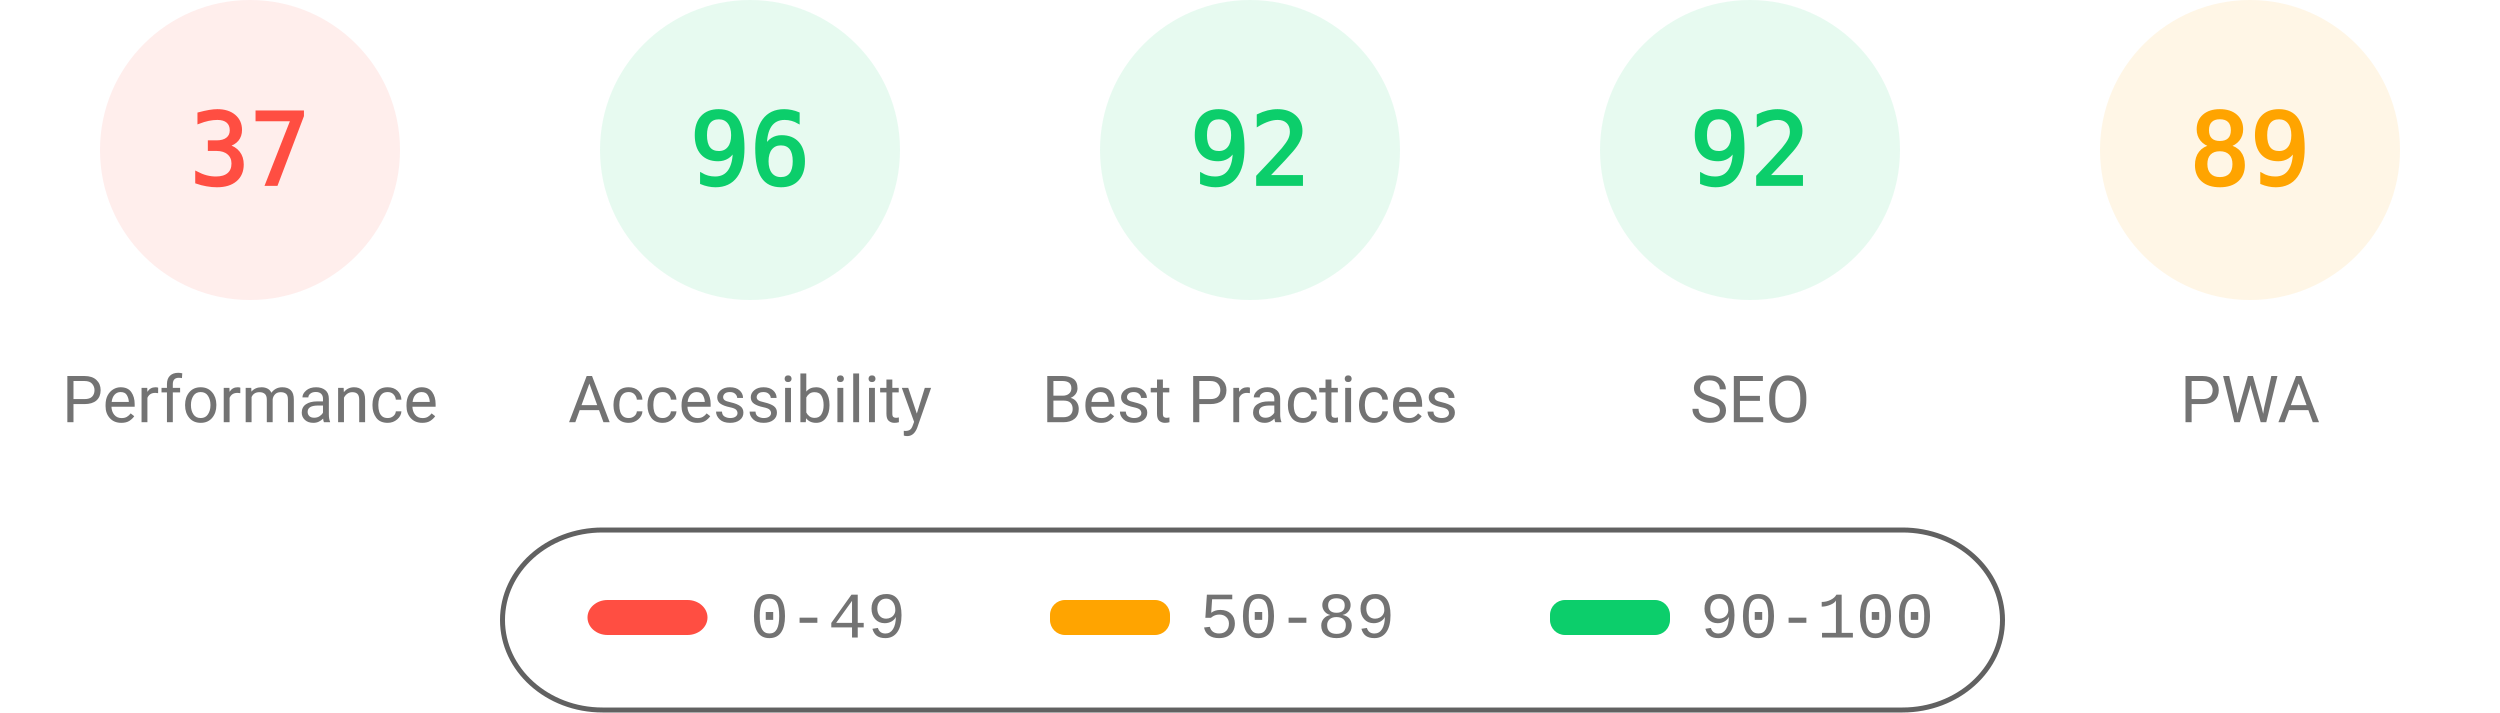
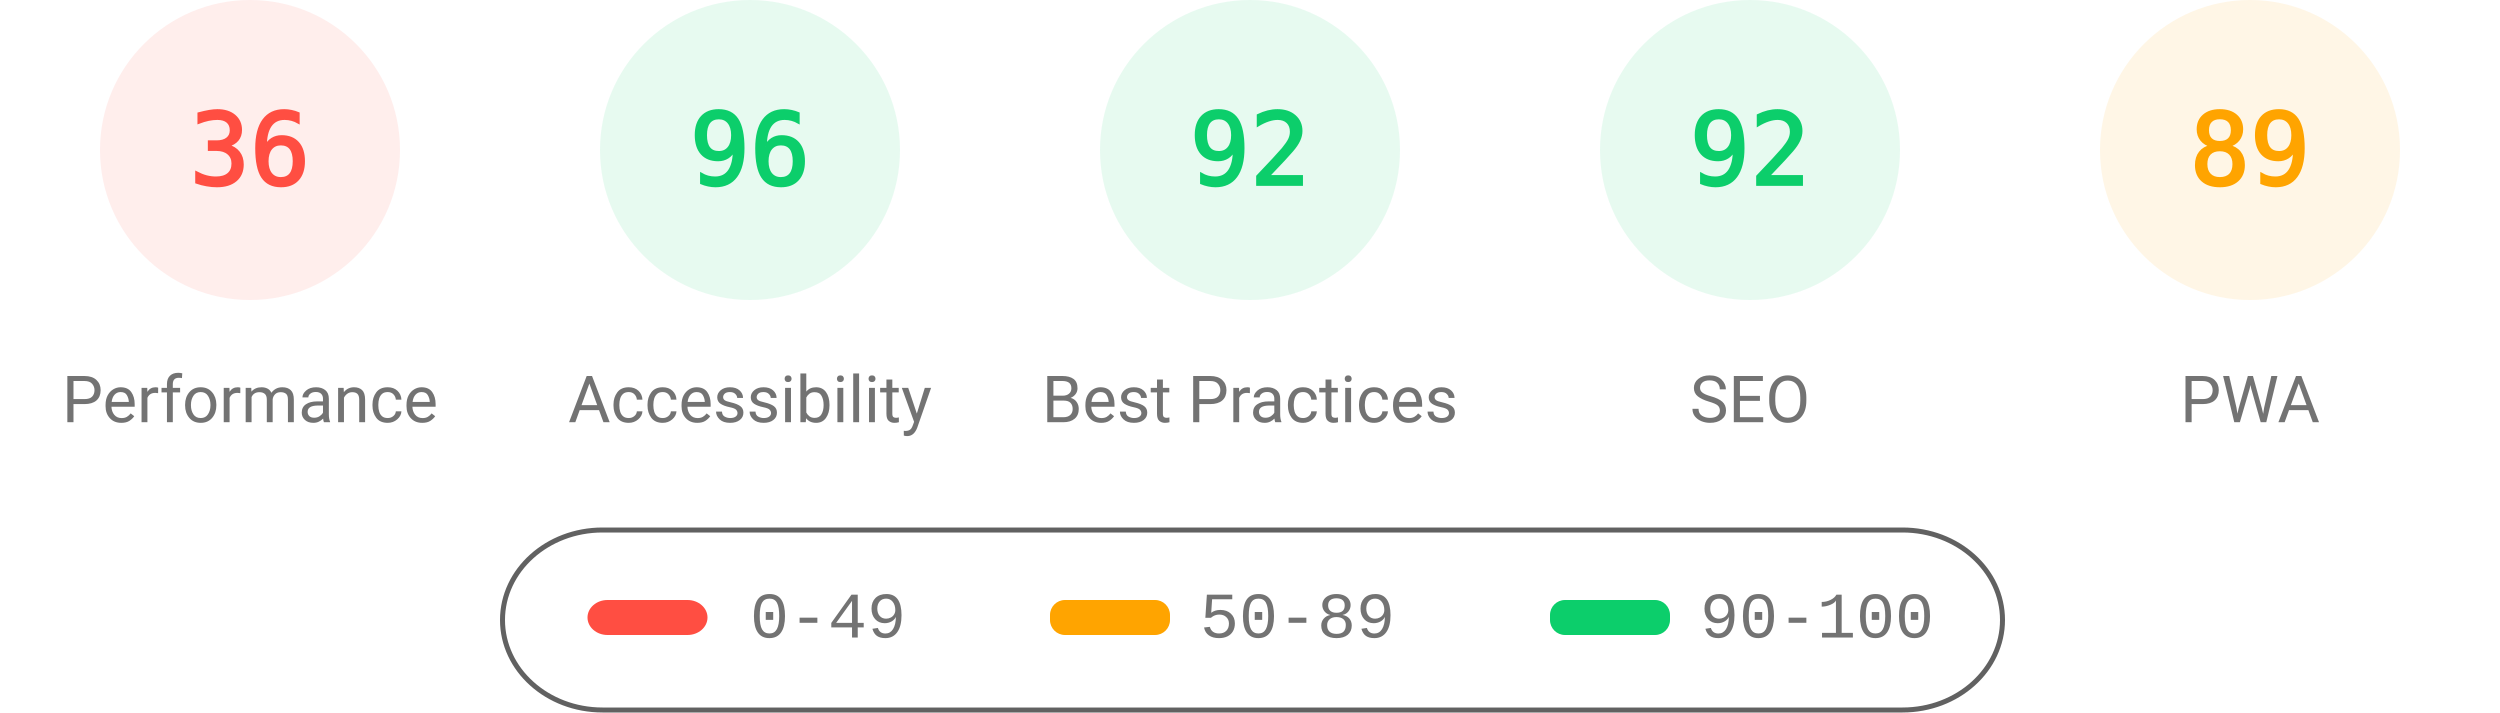
<svg xmlns="http://www.w3.org/2000/svg" fill="none" width="1000" height="285">
  <style>.gauge-base{opacity:.1}.gauge-arc{fill:none;animation-delay:250ms;stroke-linecap:round;transform:rotate(-90deg);transform-origin:100px 60px;animation:load-gauge 1s ease forwards}.guage-text{font-size:40px;font-family:monospace;text-align:center}.guage-red{color:#ff4e42;fill:#ff4e42;stroke:#ff4e42}.guage-orange{color:#ffa400;fill:#ffa400;stroke:#ffa400}.guage-green{color:#0cce6b;fill:#0cce6b;stroke:#0cce6b}.guage-undefined{color:#5c5c5c;fill:#5c5c5c;stroke:#5c5c5c}.guage-title{color:#737373;fill:#737373;stroke:none;font-size:26px;line-height:26px;font-family:Roboto,Halvetica,Arial,sans-serif}@keyframes load-gauge{from{stroke-dasharray:0 352.858}}</style>
  <svg class="guage-div guage-perf guage-red" viewBox="0 0 200 200" width="200" height="200">
    <circle class="gauge-base" r="56" cx="100" cy="60" stroke-width="8" />
-     <circle class="gauge-arc guage-arc-1" r="56" cx="100" cy="60" stroke-width="8" style="stroke-dasharray:130.187,351.858" />
-     <text class="guage-text" x="100" y="60" alignment-baseline="central" dominant-baseline="central" text-anchor="middle">37</text>
+     <circle class="gauge-arc guage-arc-1" r="56" cx="100" cy="60" stroke-width="8" style="stroke-dasharray:126.669,351.858" />
+     <text class="guage-text" x="100" y="60" alignment-baseline="central" dominant-baseline="central" text-anchor="middle">36</text>
    <text class="guage-title" x="100" y="160" alignment-baseline="central" dominant-baseline="central" text-anchor="middle">Performance</text>
  </svg>
  <svg class="guage-div guage-acc guage-green" viewBox="0 0 200 200" width="200" height="200" x="200">
    <circle class="gauge-base" r="56" cx="100" cy="60" stroke-width="8" />
    <circle class="gauge-arc guage-arc-2" r="56" cx="100" cy="60" stroke-width="8" style="stroke-dasharray:337.784,351.858" />
    <text class="guage-text" x="100" y="60" alignment-baseline="central" dominant-baseline="central" text-anchor="middle">96</text>
    <text class="guage-title" x="100" y="160" alignment-baseline="central" dominant-baseline="central" text-anchor="middle">Accessibility</text>
  </svg>
  <svg class="guage-div guage-best guage-green" viewBox="0 0 200 200" width="200" height="200" x="400">
    <circle class="gauge-base" r="56" cx="100" cy="60" stroke-width="8" />
    <circle class="gauge-arc guage-arc-3" r="56" cx="100" cy="60" stroke-width="8" style="stroke-dasharray:323.709,351.858" />
    <text class="guage-text" x="100" y="60" alignment-baseline="central" dominant-baseline="central" text-anchor="middle">92</text>
    <text class="guage-title" x="100" y="160" alignment-baseline="central" dominant-baseline="central" text-anchor="middle">Best Practices</text>
  </svg>
  <svg class="guage-div guage-seo guage-green" viewBox="0 0 200 200" width="200" height="200" x="600">
    <circle class="gauge-base" r="56" cx="100" cy="60" stroke-width="8" />
    <circle class="gauge-arc guage-arc-4" r="56" cx="100" cy="60" stroke-width="8" style="stroke-dasharray:323.709,351.858" />
    <text class="guage-text" x="100" y="60" alignment-baseline="central" dominant-baseline="central" text-anchor="middle">92</text>
    <text class="guage-title" x="100" y="160" alignment-baseline="central" dominant-baseline="central" text-anchor="middle">SEO</text>
  </svg>
  <svg class="guage-div guage-pwa guage-orange" viewBox="0 0 200 200" width="200" height="200" x="800">
    <circle class="gauge-base" r="56" cx="100" cy="60" stroke-width="8" />
    <circle class="gauge-arc guage-arc-4" r="56" cx="100" cy="60" stroke-width="8" style="stroke-dasharray:313.154,351.858" />
    <text class="guage-text" x="100" y="60" alignment-baseline="central" dominant-baseline="central" text-anchor="middle">89</text>
    <text class="guage-title" x="100" y="160" alignment-baseline="central" dominant-baseline="central" text-anchor="middle">PWA</text>
  </svg>
  <svg width="604" height="76" x="200" y="210">
    <path fill="none" id="canvas_background" d="M-1-1h604v80H-1z" />
    <rect fill-opacity="0" stroke="#616161" stroke-width="2" rx="40" id="svg_2" height="72" width="600" y="2" x="1" fill="#000" />
    <rect stroke="#000" rx="8" id="svg_3" height="14" width="48" y="30" x="35" stroke-opacity="null" stroke-width="0" fill="#ff4e42" />
    <rect stroke="#000" rx="6" id="svg_4" height="14" width="48" y="30" x="220" stroke-opacity="null" stroke-width="0" fill="#ffa400" />
    <rect stroke="#000" rx="6" id="svg_5" height="14" width="48" y="30" x="420" stroke-opacity="null" stroke-width="0" fill="#0cce6b" />
    <text xml:space="preserve" text-anchor="start" font-family="'Courier New', Courier, monospace" font-size="26" id="svg_6" y="45" x="100" stroke-opacity="null" stroke-width="0" stroke="#000" fill="#737373">0-49</text>
    <text xml:space="preserve" text-anchor="start" font-family="'Courier New', Courier, monospace" font-size="26" id="svg_7" y="45" x="280" stroke-opacity="null" stroke-width="0" stroke="#000" fill="#737373">50-89</text>
    <text xml:space="preserve" text-anchor="start" font-family="'Courier New', Courier, monospace" font-size="26" id="svg_8" y="45" x="480" stroke-opacity="null" stroke-width="0" stroke="#000" fill="#737373">90-100</text>
  </svg>
</svg>
